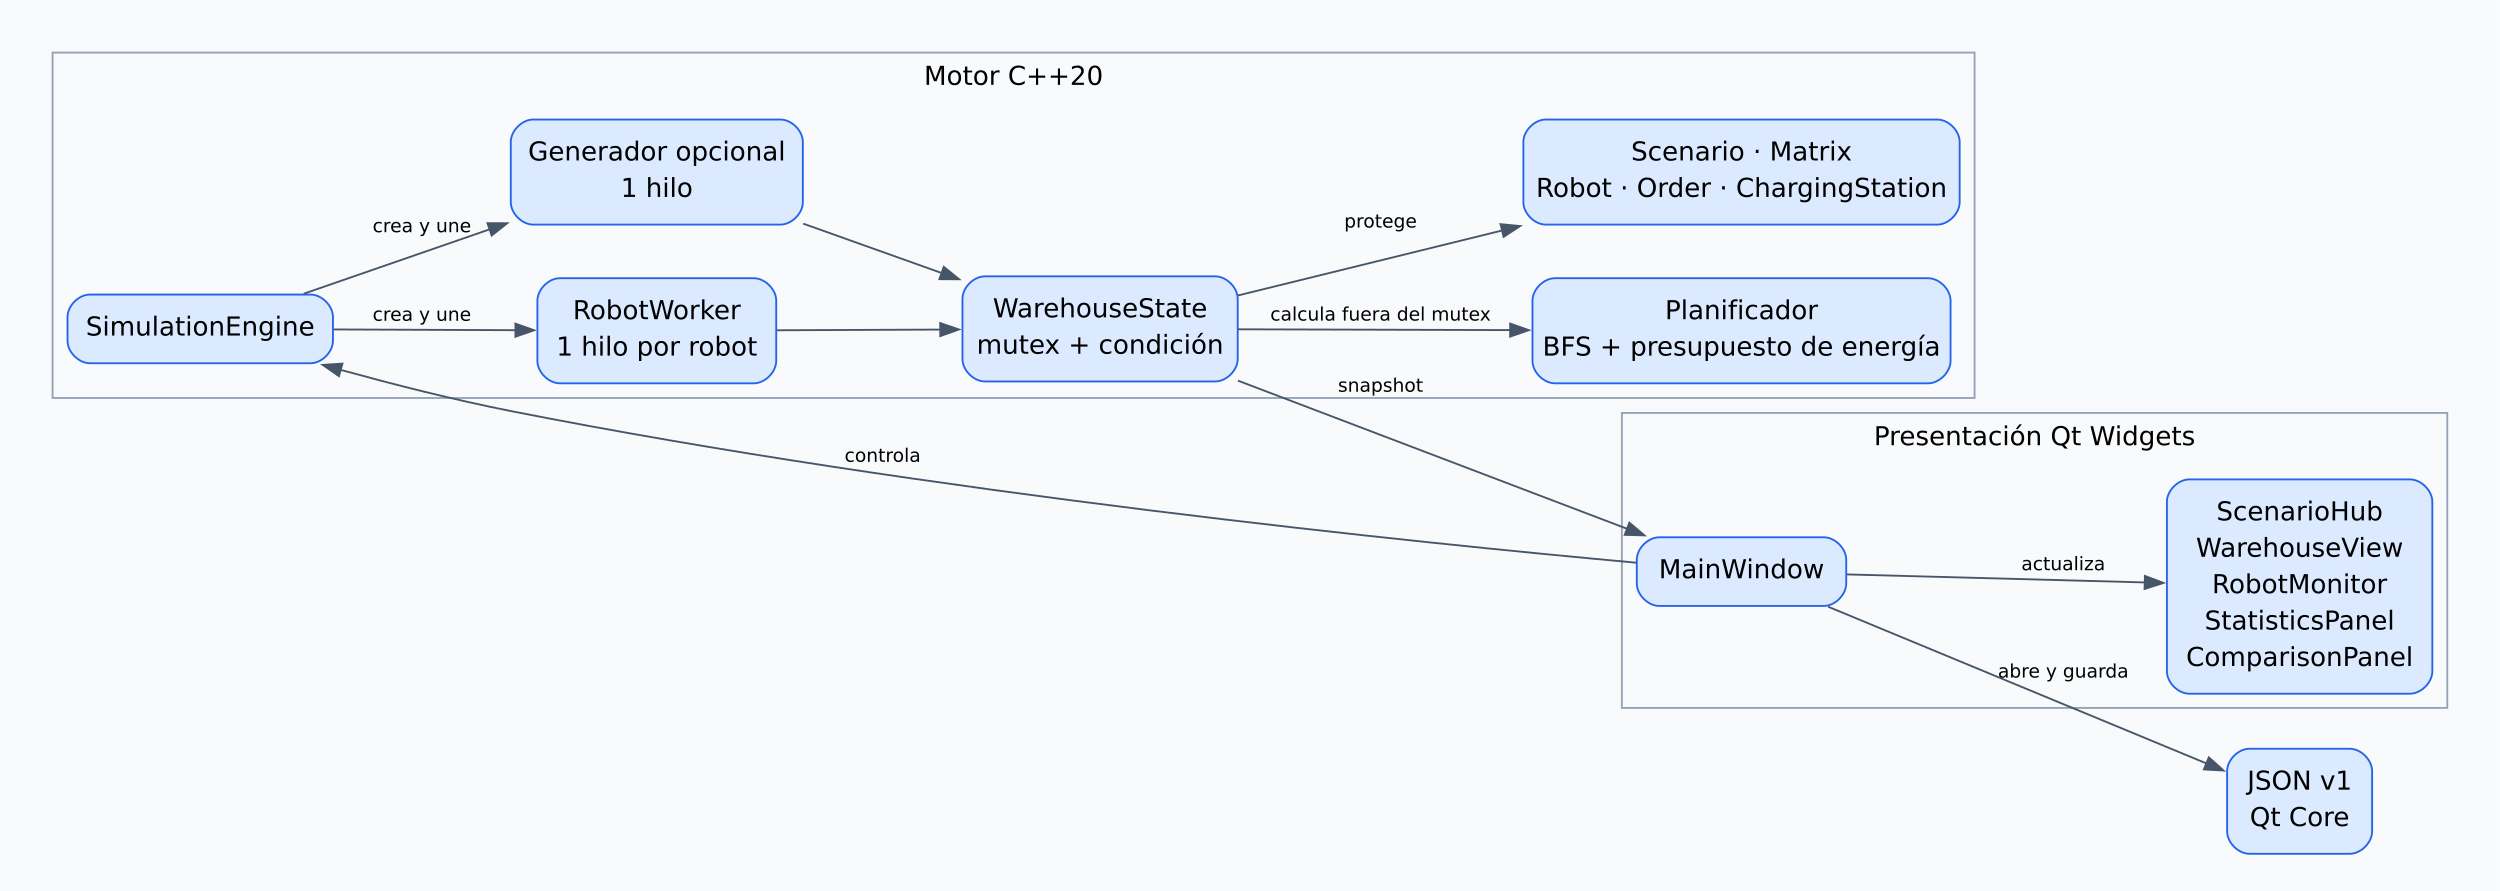
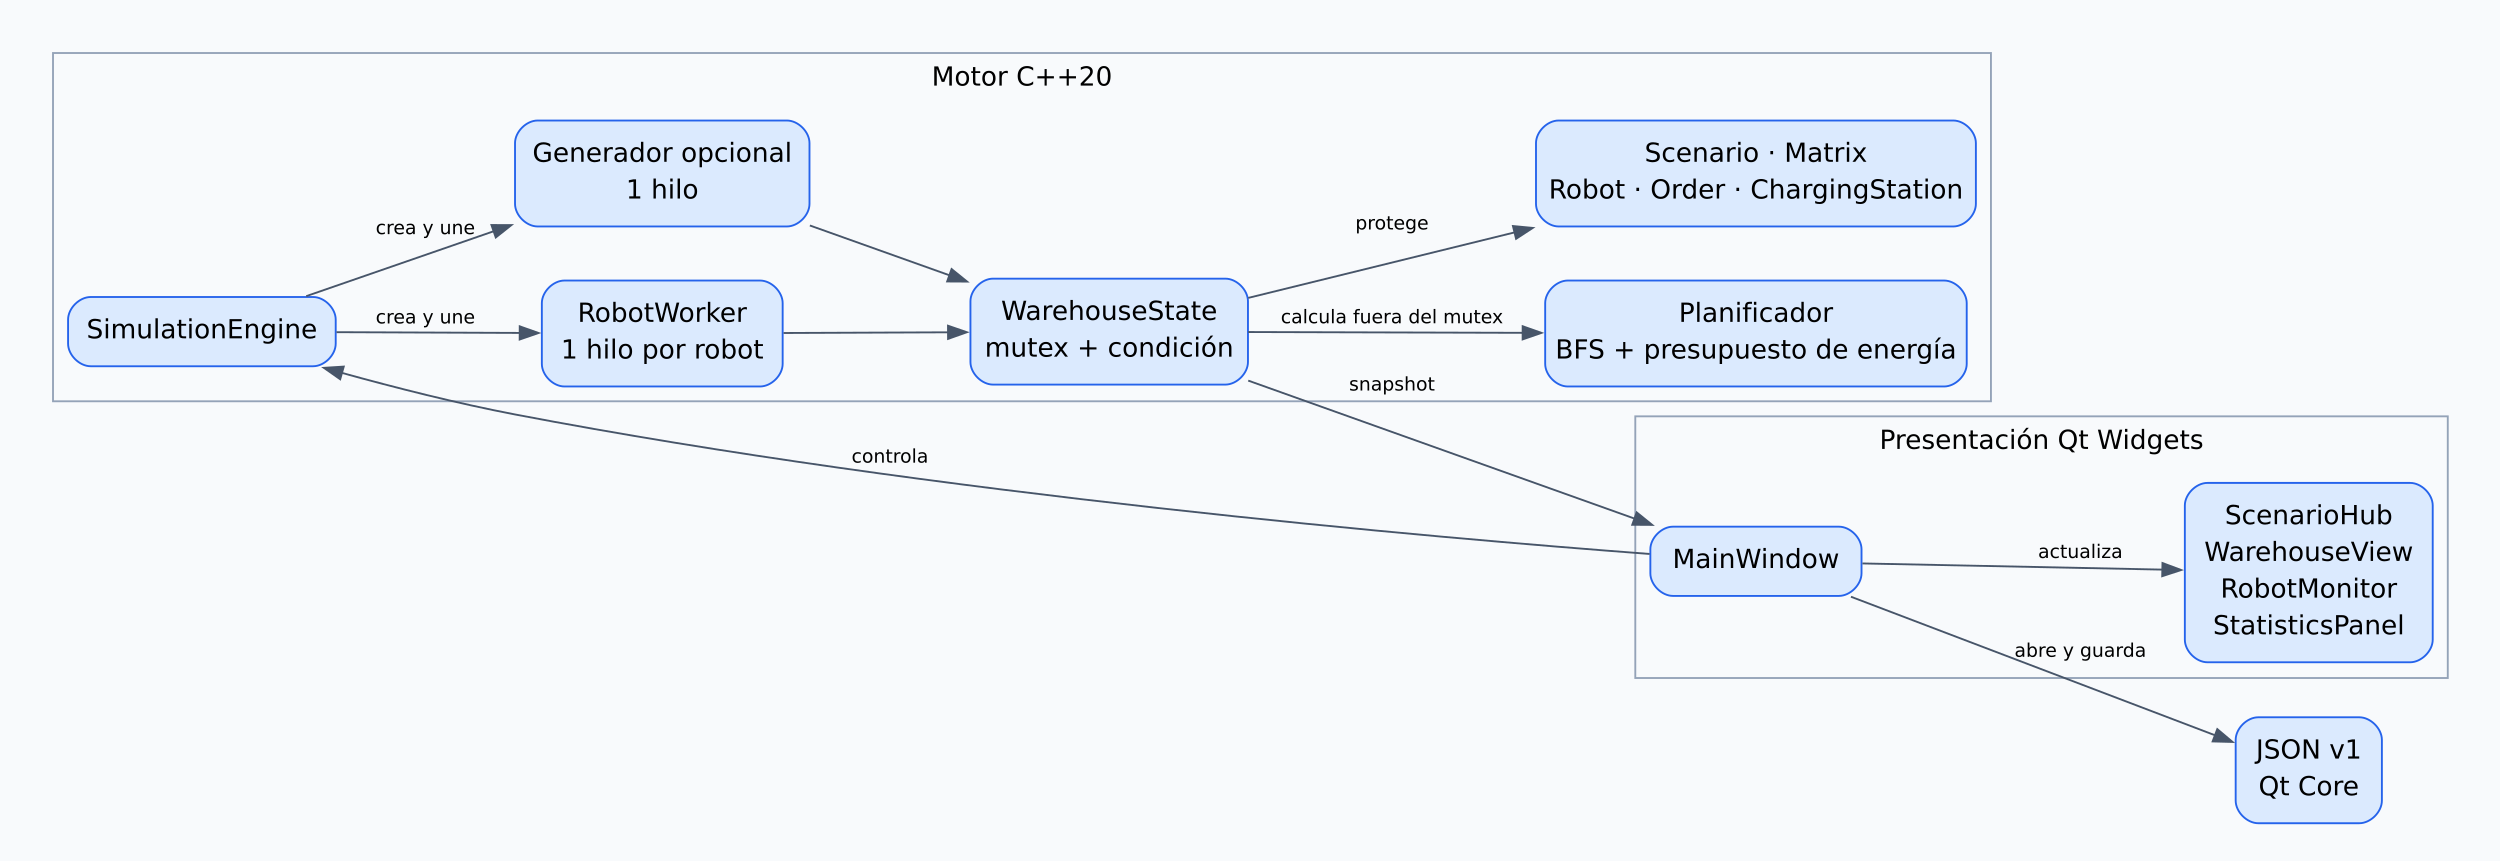
- <svg xmlns="http://www.w3.org/2000/svg" width="1339pt" height="477pt" viewBox="0.00 0.00 1339.00 477.00">
-   <g id="graph0" class="graph" transform="scale(1 1) rotate(0) translate(20.16 457.3)">
-     <polygon fill="#f8fafc" stroke="none" points="-20.16,20.16 -20.16,-457.3 1318.76,-457.3 1318.76,20.16 -20.16,20.16" />
+ <svg xmlns="http://www.w3.org/2000/svg" width="1328pt" height="457pt" viewBox="0.00 0.00 1328.00 457.00">
+   <g id="graph0" class="graph" transform="scale(1 1) rotate(0) translate(20.16 437.3)">
+     <polygon fill="#f8fafc" stroke="none" points="-20.16,20.16 -20.16,-437.3 1308.26,-437.3 1308.26,20.16 -20.16,20.16" />
    <g id="clust1" class="cluster">
-       <polygon fill="#f8fafc" stroke="#94a3b8" points="848.51,-78.14 848.51,-236.14 1290.6,-236.14 1290.6,-78.14 848.51,-78.14" />
-       <text xml:space="preserve" text-anchor="middle" x="1069.56" y="-218.84" font-family="DejaVu Sans" font-size="14.00">Presentación Qt Widgets</text>
+       <polygon fill="#f8fafc" stroke="#94a3b8" points="848.51,-77.14 848.51,-216.14 1280.1,-216.14 1280.1,-77.14 848.51,-77.14" />
+       <text xml:space="preserve" text-anchor="middle" x="1064.31" y="-198.84" font-family="DejaVu Sans" font-size="14.00">Presentación Qt Widgets</text>
    </g>
    <g id="clust2" class="cluster">
-       <polygon fill="#f8fafc" stroke="#94a3b8" points="8,-244.14 8,-429.14 1037.43,-429.14 1037.43,-244.14 8,-244.14" />
-       <text xml:space="preserve" text-anchor="middle" x="522.72" y="-411.84" font-family="DejaVu Sans" font-size="14.00">Motor C++20</text>
+       <polygon fill="#f8fafc" stroke="#94a3b8" points="8,-224.14 8,-409.14 1037.43,-409.14 1037.43,-224.14 8,-224.14" />
+       <text xml:space="preserve" text-anchor="middle" x="522.72" y="-391.84" font-family="DejaVu Sans" font-size="14.00">Motor C++20</text>
    </g>
    <g id="node1" class="node">
-       <path fill="#dbeafe" stroke="#2563eb" d="M956.68,-169.53C956.68,-169.53 868.51,-169.53 868.51,-169.53 862.51,-169.53 856.51,-163.53 856.51,-157.53 856.51,-157.53 856.51,-144.75 856.51,-144.75 856.51,-138.75 862.51,-132.75 868.51,-132.75 868.51,-132.75 956.68,-132.75 956.68,-132.75 962.68,-132.75 968.68,-138.75 968.68,-144.75 968.68,-144.75 968.68,-157.53 968.68,-157.53 968.68,-163.53 962.68,-169.53 956.68,-169.53" />
-       <text xml:space="preserve" text-anchor="middle" x="912.6" y="-147.59" font-family="DejaVu Sans" font-size="14.00">MainWindow</text>
+       <path fill="#dbeafe" stroke="#2563eb" d="M956.68,-157.53C956.68,-157.53 868.51,-157.53 868.51,-157.53 862.51,-157.53 856.51,-151.53 856.51,-145.53 856.51,-145.53 856.51,-132.75 856.51,-132.75 856.51,-126.75 862.51,-120.75 868.51,-120.75 868.51,-120.75 956.68,-120.75 956.68,-120.75 962.68,-120.75 968.68,-126.75 968.68,-132.75 968.68,-132.75 968.68,-145.53 968.68,-145.53 968.68,-151.53 962.68,-157.53 956.68,-157.53" />
+       <text xml:space="preserve" text-anchor="middle" x="912.6" y="-135.59" font-family="DejaVu Sans" font-size="14.00">MainWindow</text>
    </g>
    <g id="node2" class="node">
-       <path fill="#dbeafe" stroke="#2563eb" d="M1270.6,-200.53C1270.6,-200.53 1152.43,-200.53 1152.43,-200.53 1146.43,-200.53 1140.43,-194.53 1140.43,-188.53 1140.43,-188.53 1140.43,-97.75 1140.43,-97.75 1140.43,-91.75 1146.43,-85.75 1152.43,-85.75 1152.43,-85.75 1270.6,-85.75 1270.6,-85.75 1276.6,-85.75 1282.6,-91.75 1282.6,-97.75 1282.6,-97.75 1282.6,-188.53 1282.6,-188.53 1282.6,-194.53 1276.6,-200.53 1270.6,-200.53" />
-       <text xml:space="preserve" text-anchor="middle" x="1211.52" y="-178.59" font-family="DejaVu Sans" font-size="14.00">ScenarioHub</text>
-       <text xml:space="preserve" text-anchor="middle" x="1211.52" y="-159.09" font-family="DejaVu Sans" font-size="14.00">WarehouseView</text>
-       <text xml:space="preserve" text-anchor="middle" x="1211.52" y="-139.59" font-family="DejaVu Sans" font-size="14.00">RobotMonitor</text>
-       <text xml:space="preserve" text-anchor="middle" x="1211.52" y="-120.09" font-family="DejaVu Sans" font-size="14.00">StatisticsPanel</text>
-       <text xml:space="preserve" text-anchor="middle" x="1211.52" y="-100.59" font-family="DejaVu Sans" font-size="14.00">ComparisonPanel</text>
+       <path fill="#dbeafe" stroke="#2563eb" d="M1260.1,-180.78C1260.1,-180.78 1152.43,-180.78 1152.43,-180.78 1146.43,-180.78 1140.43,-174.78 1140.43,-168.78 1140.43,-168.78 1140.43,-97.5 1140.43,-97.5 1140.43,-91.5 1146.43,-85.5 1152.43,-85.5 1152.43,-85.5 1260.1,-85.5 1260.1,-85.5 1266.1,-85.5 1272.1,-91.5 1272.1,-97.5 1272.1,-97.5 1272.1,-168.78 1272.1,-168.78 1272.1,-174.78 1266.1,-180.78 1260.1,-180.78" />
+       <text xml:space="preserve" text-anchor="middle" x="1206.27" y="-158.84" font-family="DejaVu Sans" font-size="14.00">ScenarioHub</text>
+       <text xml:space="preserve" text-anchor="middle" x="1206.27" y="-139.34" font-family="DejaVu Sans" font-size="14.00">WarehouseView</text>
+       <text xml:space="preserve" text-anchor="middle" x="1206.27" y="-119.84" font-family="DejaVu Sans" font-size="14.00">RobotMonitor</text>
+       <text xml:space="preserve" text-anchor="middle" x="1206.27" y="-100.34" font-family="DejaVu Sans" font-size="14.00">StatisticsPanel</text>
    </g>
    <g id="edge1" class="edge">
-       <path fill="none" stroke="#475569" d="M969.1,-149.64C1014.04,-148.43 1078,-146.71 1128.79,-145.34" />
-       <polygon fill="#475569" stroke="#475569" points="1128.66,-148.85 1138.57,-145.08 1128.47,-141.85 1128.66,-148.85" />
-       <text xml:space="preserve" text-anchor="middle" x="1084.93" y="-151.89" font-family="DejaVu Sans" font-size="10.00">actualiza</text>
+       <path fill="none" stroke="#475569" d="M969.14,-138C1014.3,-137.07 1078.5,-135.75 1128.56,-134.72" />
+       <polygon fill="#475569" stroke="#475569" points="1128.55,-138.22 1138.47,-134.51 1128.4,-131.22 1128.55,-138.22" />
+       <text xml:space="preserve" text-anchor="middle" x="1084.93" y="-140.89" font-family="DejaVu Sans" font-size="10.00">actualiza</text>
    </g>
    <g id="node3" class="node">
-       <path fill="#dbeafe" stroke="#2563eb" d="M146.17,-299.53C146.17,-299.53 28,-299.53 28,-299.53 22,-299.53 16,-293.53 16,-287.53 16,-287.53 16,-274.75 16,-274.75 16,-268.75 22,-262.75 28,-262.75 28,-262.75 146.17,-262.75 146.17,-262.75 152.17,-262.75 158.17,-268.75 158.17,-274.75 158.17,-274.75 158.17,-287.53 158.17,-287.53 158.17,-293.53 152.17,-299.53 146.17,-299.53" />
-       <text xml:space="preserve" text-anchor="middle" x="87.09" y="-277.59" font-family="DejaVu Sans" font-size="14.00">SimulationEngine</text>
+       <path fill="#dbeafe" stroke="#2563eb" d="M146.17,-279.53C146.17,-279.53 28,-279.53 28,-279.53 22,-279.53 16,-273.53 16,-267.53 16,-267.53 16,-254.75 16,-254.75 16,-248.75 22,-242.75 28,-242.75 28,-242.75 146.17,-242.75 146.17,-242.75 152.17,-242.75 158.17,-248.75 158.17,-254.75 158.17,-254.75 158.17,-267.53 158.17,-267.53 158.17,-273.53 152.17,-279.53 146.17,-279.53" />
+       <text xml:space="preserve" text-anchor="middle" x="87.09" y="-257.59" font-family="DejaVu Sans" font-size="14.00">SimulationEngine</text>
    </g>
    <g id="edge8" class="edge">
-       <path fill="none" stroke="#475569" d="M856.16,-155.92C742.41,-166.28 474.72,-193.43 253.42,-237.14 223.32,-243.09 190.6,-251.4 162.26,-259.2" />
-       <polygon fill="#475569" stroke="#475569" points="161.38,-255.81 152.69,-261.86 163.26,-262.55 161.38,-255.81" />
-       <text xml:space="preserve" text-anchor="middle" x="452.59" y="-209.94" font-family="DejaVu Sans" font-size="10.00">controla</text>
+       <path fill="none" stroke="#475569" d="M856.15,-143.03C742.38,-151.61 474.65,-174.82 253.42,-217.14 222.89,-222.98 189.7,-231.4 161.12,-239.31" />
+       <polygon fill="#475569" stroke="#475569" points="160.55,-235.83 151.87,-241.9 162.44,-242.57 160.55,-235.83" />
+       <text xml:space="preserve" text-anchor="middle" x="452.59" y="-191.54" font-family="DejaVu Sans" font-size="10.00">controla</text>
    </g>
    <g id="node9" class="node">
-       <path fill="#dbeafe" stroke="#2563eb" d="M1238.35,-56.28C1238.35,-56.28 1184.68,-56.28 1184.68,-56.28 1178.68,-56.28 1172.68,-50.28 1172.68,-44.28 1172.68,-44.28 1172.68,-12 1172.68,-12 1172.68,-6 1178.68,0 1184.68,0 1184.68,0 1238.35,0 1238.35,0 1244.35,0 1250.35,-6 1250.35,-12 1250.35,-12 1250.35,-44.28 1250.35,-44.28 1250.35,-50.28 1244.35,-56.28 1238.35,-56.28" />
-       <text xml:space="preserve" text-anchor="middle" x="1211.52" y="-34.34" font-family="DejaVu Sans" font-size="14.00">JSON v1</text>
-       <text xml:space="preserve" text-anchor="middle" x="1211.52" y="-14.84" font-family="DejaVu Sans" font-size="14.00">Qt Core</text>
+       <path fill="#dbeafe" stroke="#2563eb" d="M1233.1,-56.28C1233.1,-56.28 1179.43,-56.28 1179.43,-56.28 1173.43,-56.28 1167.43,-50.28 1167.43,-44.28 1167.43,-44.28 1167.43,-12 1167.43,-12 1167.43,-6 1173.43,0 1179.43,0 1179.43,0 1233.1,0 1233.1,0 1239.1,0 1245.1,-6 1245.1,-12 1245.1,-12 1245.1,-44.28 1245.1,-44.28 1245.1,-50.28 1239.1,-56.28 1233.1,-56.28" />
+       <text xml:space="preserve" text-anchor="middle" x="1206.27" y="-34.34" font-family="DejaVu Sans" font-size="14.00">JSON v1</text>
+       <text xml:space="preserve" text-anchor="middle" x="1206.27" y="-14.84" font-family="DejaVu Sans" font-size="14.00">Qt Core</text>
    </g>
    <g id="edge10" class="edge">
-       <path fill="none" stroke="#475569" d="M959.01,-132.33C1013.8,-109.63 1105.54,-71.63 1161.77,-48.33" />
-       <polygon fill="#475569" stroke="#475569" points="1162.89,-51.66 1170.79,-44.6 1160.21,-45.19 1162.89,-51.66" />
-       <text xml:space="preserve" text-anchor="middle" x="1084.93" y="-94.39" font-family="DejaVu Sans" font-size="10.00">abre y guarda</text>
+       <path fill="none" stroke="#475569" d="M963.07,-120.31C1017.05,-99.77 1102.91,-67.09 1156.58,-46.67" />
+       <polygon fill="#475569" stroke="#475569" points="1157.67,-50 1165.77,-43.17 1155.18,-43.45 1157.67,-50" />
+       <text xml:space="preserve" text-anchor="middle" x="1084.93" y="-88.39" font-family="DejaVu Sans" font-size="10.00">abre y guarda</text>
    </g>
    <g id="node4" class="node">
-       <path fill="#dbeafe" stroke="#2563eb" d="M383.59,-308.28C383.59,-308.28 279.67,-308.28 279.67,-308.28 273.67,-308.28 267.67,-302.28 267.67,-296.28 267.67,-296.28 267.67,-264 267.67,-264 267.67,-258 273.67,-252 279.67,-252 279.67,-252 383.59,-252 383.59,-252 389.59,-252 395.59,-258 395.59,-264 395.59,-264 395.59,-296.28 395.59,-296.28 395.59,-302.28 389.59,-308.28 383.59,-308.28" />
-       <text xml:space="preserve" text-anchor="middle" x="331.63" y="-286.34" font-family="DejaVu Sans" font-size="14.00">RobotWorker</text>
-       <text xml:space="preserve" text-anchor="middle" x="331.63" y="-266.84" font-family="DejaVu Sans" font-size="14.00">1 hilo por robot</text>
+       <path fill="#dbeafe" stroke="#2563eb" d="M383.59,-288.28C383.59,-288.28 279.67,-288.28 279.67,-288.28 273.67,-288.28 267.67,-282.28 267.67,-276.28 267.67,-276.28 267.67,-244 267.67,-244 267.67,-238 273.67,-232 279.67,-232 279.67,-232 383.59,-232 383.59,-232 389.59,-232 395.59,-238 395.59,-244 395.59,-244 395.59,-276.28 395.59,-276.28 395.59,-282.28 389.59,-288.28 383.59,-288.28" />
+       <text xml:space="preserve" text-anchor="middle" x="331.63" y="-266.34" font-family="DejaVu Sans" font-size="14.00">RobotWorker</text>
+       <text xml:space="preserve" text-anchor="middle" x="331.63" y="-246.84" font-family="DejaVu Sans" font-size="14.00">1 hilo por robot</text>
    </g>
    <g id="edge2" class="edge">
-       <path fill="none" stroke="#475569" d="M158.56,-280.85C189.21,-280.72 225.13,-280.57 256.21,-280.45" />
-       <polygon fill="#475569" stroke="#475569" points="255.92,-283.95 265.91,-280.41 255.89,-276.95 255.92,-283.95" />
-       <text xml:space="preserve" text-anchor="middle" x="205.8" y="-285.48" font-family="DejaVu Sans" font-size="10.00">crea y une</text>
+       <path fill="none" stroke="#475569" d="M158.56,-260.85C189.21,-260.72 225.13,-260.57 256.21,-260.45" />
+       <polygon fill="#475569" stroke="#475569" points="255.92,-263.95 265.91,-260.41 255.89,-256.95 255.92,-263.95" />
+       <text xml:space="preserve" text-anchor="middle" x="205.8" y="-265.48" font-family="DejaVu Sans" font-size="10.00">crea y une</text>
    </g>
    <g id="node5" class="node">
-       <path fill="#dbeafe" stroke="#2563eb" d="M397.84,-393.28C397.84,-393.28 265.42,-393.28 265.42,-393.28 259.42,-393.28 253.42,-387.28 253.42,-381.28 253.42,-381.28 253.42,-349 253.42,-349 253.42,-343 259.42,-337 265.42,-337 265.42,-337 397.84,-337 397.84,-337 403.84,-337 409.84,-343 409.84,-349 409.84,-349 409.84,-381.28 409.84,-381.28 409.84,-387.28 403.84,-393.28 397.84,-393.28" />
-       <text xml:space="preserve" text-anchor="middle" x="331.63" y="-371.34" font-family="DejaVu Sans" font-size="14.00">Generador opcional</text>
-       <text xml:space="preserve" text-anchor="middle" x="331.63" y="-351.84" font-family="DejaVu Sans" font-size="14.00">1 hilo</text>
+       <path fill="#dbeafe" stroke="#2563eb" d="M397.84,-373.28C397.84,-373.28 265.42,-373.28 265.42,-373.28 259.42,-373.28 253.42,-367.28 253.42,-361.28 253.42,-361.28 253.42,-329 253.42,-329 253.42,-323 259.42,-317 265.42,-317 265.42,-317 397.84,-317 397.84,-317 403.84,-317 409.84,-323 409.84,-329 409.84,-329 409.84,-361.28 409.84,-361.28 409.84,-367.28 403.84,-373.28 397.84,-373.28" />
+       <text xml:space="preserve" text-anchor="middle" x="331.63" y="-351.34" font-family="DejaVu Sans" font-size="14.00">Generador opcional</text>
+       <text xml:space="preserve" text-anchor="middle" x="331.63" y="-331.84" font-family="DejaVu Sans" font-size="14.00">1 hilo</text>
    </g>
    <g id="edge3" class="edge">
-       <path fill="none" stroke="#475569" d="M142.52,-299.99C171.88,-310.16 208.85,-322.96 242.23,-334.52" />
-       <polygon fill="#475569" stroke="#475569" points="240.9,-337.77 251.49,-337.73 243.19,-331.15 240.9,-337.77" />
-       <text xml:space="preserve" text-anchor="middle" x="205.8" y="-332.92" font-family="DejaVu Sans" font-size="10.00">crea y une</text>
+       <path fill="none" stroke="#475569" d="M142.52,-279.99C171.88,-290.16 208.85,-302.96 242.23,-314.52" />
+       <polygon fill="#475569" stroke="#475569" points="240.9,-317.77 251.49,-317.73 243.19,-311.15 240.9,-317.77" />
+       <text xml:space="preserve" text-anchor="middle" x="205.8" y="-312.92" font-family="DejaVu Sans" font-size="10.00">crea y une</text>
    </g>
    <g id="node6" class="node">
-       <path fill="#dbeafe" stroke="#2563eb" d="M630.76,-309.28C630.76,-309.28 507.34,-309.28 507.34,-309.28 501.34,-309.28 495.34,-303.28 495.34,-297.28 495.34,-297.28 495.34,-265 495.34,-265 495.34,-259 501.34,-253 507.34,-253 507.34,-253 630.76,-253 630.76,-253 636.76,-253 642.76,-259 642.76,-265 642.76,-265 642.76,-297.28 642.76,-297.28 642.76,-303.28 636.76,-309.28 630.76,-309.28" />
-       <text xml:space="preserve" text-anchor="middle" x="569.05" y="-287.34" font-family="DejaVu Sans" font-size="14.00">WarehouseState</text>
-       <text xml:space="preserve" text-anchor="middle" x="569.05" y="-267.84" font-family="DejaVu Sans" font-size="14.00">mutex + condición</text>
+       <path fill="#dbeafe" stroke="#2563eb" d="M630.76,-289.28C630.76,-289.28 507.34,-289.28 507.34,-289.28 501.34,-289.28 495.34,-283.28 495.34,-277.28 495.34,-277.28 495.34,-245 495.34,-245 495.34,-239 501.34,-233 507.34,-233 507.34,-233 630.76,-233 630.76,-233 636.76,-233 642.76,-239 642.76,-245 642.76,-245 642.76,-277.28 642.76,-277.28 642.76,-283.28 636.76,-289.28 630.76,-289.28" />
+       <text xml:space="preserve" text-anchor="middle" x="569.05" y="-267.34" font-family="DejaVu Sans" font-size="14.00">WarehouseState</text>
+       <text xml:space="preserve" text-anchor="middle" x="569.05" y="-247.84" font-family="DejaVu Sans" font-size="14.00">mutex + condición</text>
    </g>
    <g id="edge4" class="edge">
-       <path fill="none" stroke="#475569" d="M396.03,-280.41C422.96,-280.52 454.75,-280.66 483.63,-280.78" />
-       <polygon fill="#475569" stroke="#475569" points="483.42,-284.28 493.44,-280.82 483.45,-277.28 483.42,-284.28" />
+       <path fill="none" stroke="#475569" d="M396.03,-260.41C422.96,-260.52 454.75,-260.66 483.63,-260.78" />
+       <polygon fill="#475569" stroke="#475569" points="483.42,-264.28 493.44,-260.82 483.45,-257.28 483.42,-264.28" />
    </g>
    <g id="edge5" class="edge">
-       <path fill="none" stroke="#475569" d="M410.04,-337.52C433.86,-329.02 460.17,-319.63 484.39,-310.99" />
-       <polygon fill="#475569" stroke="#475569" points="485.32,-314.38 493.56,-307.72 482.97,-307.78 485.32,-314.38" />
+       <path fill="none" stroke="#475569" d="M410.04,-317.52C433.86,-309.02 460.17,-299.63 484.39,-290.99" />
+       <polygon fill="#475569" stroke="#475569" points="485.32,-294.38 493.56,-287.72 482.97,-287.78 485.32,-294.38" />
    </g>
    <g id="edge9" class="edge">
-       <path fill="none" stroke="#475569" d="M642.9,-253.41C705.06,-229.75 793.35,-196.15 851.52,-174" />
-       <polygon fill="#475569" stroke="#475569" points="852.51,-177.38 860.61,-170.55 850.02,-170.83 852.51,-177.38" />
-       <text xml:space="preserve" text-anchor="middle" x="719.26" y="-247.48" font-family="DejaVu Sans" font-size="10.00">snapshot</text>
+       <path fill="none" stroke="#475569" d="M642.9,-235.12C703.95,-213.31 790.21,-182.5 848.39,-161.72" />
+       <polygon fill="#475569" stroke="#475569" points="849.25,-165.13 857.49,-158.47 846.89,-158.54 849.25,-165.13" />
+       <text xml:space="preserve" text-anchor="middle" x="719.26" y="-229.84" font-family="DejaVu Sans" font-size="10.00">snapshot</text>
    </g>
    <g id="node7" class="node">
-       <path fill="#dbeafe" stroke="#2563eb" d="M1012.56,-308.28C1012.56,-308.28 812.64,-308.28 812.64,-308.28 806.64,-308.28 800.64,-302.28 800.64,-296.28 800.64,-296.28 800.64,-264 800.64,-264 800.64,-258 806.64,-252 812.64,-252 812.64,-252 1012.56,-252 1012.56,-252 1018.56,-252 1024.56,-258 1024.56,-264 1024.56,-264 1024.56,-296.28 1024.56,-296.28 1024.56,-302.28 1018.56,-308.28 1012.56,-308.28" />
-       <text xml:space="preserve" text-anchor="middle" x="912.6" y="-286.34" font-family="DejaVu Sans" font-size="14.00">Planificador</text>
-       <text xml:space="preserve" text-anchor="middle" x="912.6" y="-266.84" font-family="DejaVu Sans" font-size="14.00">BFS + presupuesto de energía</text>
+       <path fill="#dbeafe" stroke="#2563eb" d="M1012.56,-288.28C1012.56,-288.28 812.64,-288.28 812.64,-288.28 806.64,-288.28 800.64,-282.28 800.64,-276.28 800.64,-276.28 800.64,-244 800.64,-244 800.64,-238 806.64,-232 812.64,-232 812.64,-232 1012.56,-232 1012.56,-232 1018.56,-232 1024.56,-238 1024.56,-244 1024.56,-244 1024.56,-276.28 1024.56,-276.28 1024.56,-282.28 1018.56,-288.28 1012.56,-288.28" />
+       <text xml:space="preserve" text-anchor="middle" x="912.6" y="-266.34" font-family="DejaVu Sans" font-size="14.00">Planificador</text>
+       <text xml:space="preserve" text-anchor="middle" x="912.6" y="-246.84" font-family="DejaVu Sans" font-size="14.00">BFS + presupuesto de energía</text>
    </g>
    <g id="edge6" class="edge">
-       <path fill="none" stroke="#475569" d="M642.9,-280.93C685.34,-280.8 739.97,-280.64 788.87,-280.5" />
-       <polygon fill="#475569" stroke="#475569" points="788.68,-284 798.67,-280.47 788.66,-277 788.68,-284" />
-       <text xml:space="preserve" text-anchor="middle" x="719.26" y="-285.59" font-family="DejaVu Sans" font-size="10.00">calcula fuera del mutex</text>
+       <path fill="none" stroke="#475569" d="M642.9,-260.93C685.34,-260.8 739.97,-260.64 788.87,-260.5" />
+       <polygon fill="#475569" stroke="#475569" points="788.68,-264 798.67,-260.47 788.66,-257 788.68,-264" />
+       <text xml:space="preserve" text-anchor="middle" x="719.26" y="-265.59" font-family="DejaVu Sans" font-size="10.00">calcula fuera del mutex</text>
    </g>
    <g id="node8" class="node">
-       <path fill="#dbeafe" stroke="#2563eb" d="M1017.43,-393.28C1017.43,-393.28 807.76,-393.28 807.76,-393.28 801.76,-393.28 795.76,-387.28 795.76,-381.28 795.76,-381.28 795.76,-349 795.76,-349 795.76,-343 801.76,-337 807.76,-337 807.76,-337 1017.43,-337 1017.43,-337 1023.43,-337 1029.43,-343 1029.43,-349 1029.43,-349 1029.43,-381.28 1029.43,-381.28 1029.43,-387.28 1023.43,-393.28 1017.43,-393.28" />
-       <text xml:space="preserve" text-anchor="middle" x="912.6" y="-371.34" font-family="DejaVu Sans" font-size="14.00">Scenario · Matrix</text>
-       <text xml:space="preserve" text-anchor="middle" x="912.6" y="-351.84" font-family="DejaVu Sans" font-size="14.00">Robot · Order · ChargingStation</text>
+       <path fill="#dbeafe" stroke="#2563eb" d="M1017.43,-373.28C1017.43,-373.28 807.76,-373.28 807.76,-373.28 801.76,-373.28 795.76,-367.28 795.76,-361.28 795.76,-361.28 795.76,-329 795.76,-329 795.76,-323 801.76,-317 807.76,-317 807.76,-317 1017.43,-317 1017.43,-317 1023.43,-317 1029.43,-323 1029.43,-329 1029.43,-329 1029.43,-361.28 1029.43,-361.28 1029.43,-367.28 1023.43,-373.28 1017.43,-373.28" />
+       <text xml:space="preserve" text-anchor="middle" x="912.6" y="-351.34" font-family="DejaVu Sans" font-size="14.00">Scenario · Matrix</text>
+       <text xml:space="preserve" text-anchor="middle" x="912.6" y="-331.84" font-family="DejaVu Sans" font-size="14.00">Robot · Order · ChargingStation</text>
    </g>
    <g id="edge7" class="edge">
-       <path fill="none" stroke="#475569" d="M642.9,-299.06C684.07,-309.18 736.7,-322.13 784.46,-333.87" />
-       <polygon fill="#475569" stroke="#475569" points="783.51,-337.24 794.05,-336.23 785.18,-330.44 783.51,-337.24" />
-       <text xml:space="preserve" text-anchor="middle" x="719.26" y="-335.41" font-family="DejaVu Sans" font-size="10.00">protege</text>
+       <path fill="none" stroke="#475569" d="M642.9,-279.06C684.07,-289.18 736.7,-302.13 784.46,-313.87" />
+       <polygon fill="#475569" stroke="#475569" points="783.51,-317.24 794.05,-316.23 785.18,-310.44 783.51,-317.24" />
+       <text xml:space="preserve" text-anchor="middle" x="719.26" y="-315.41" font-family="DejaVu Sans" font-size="10.00">protege</text>
    </g>
  </g>
</svg>
